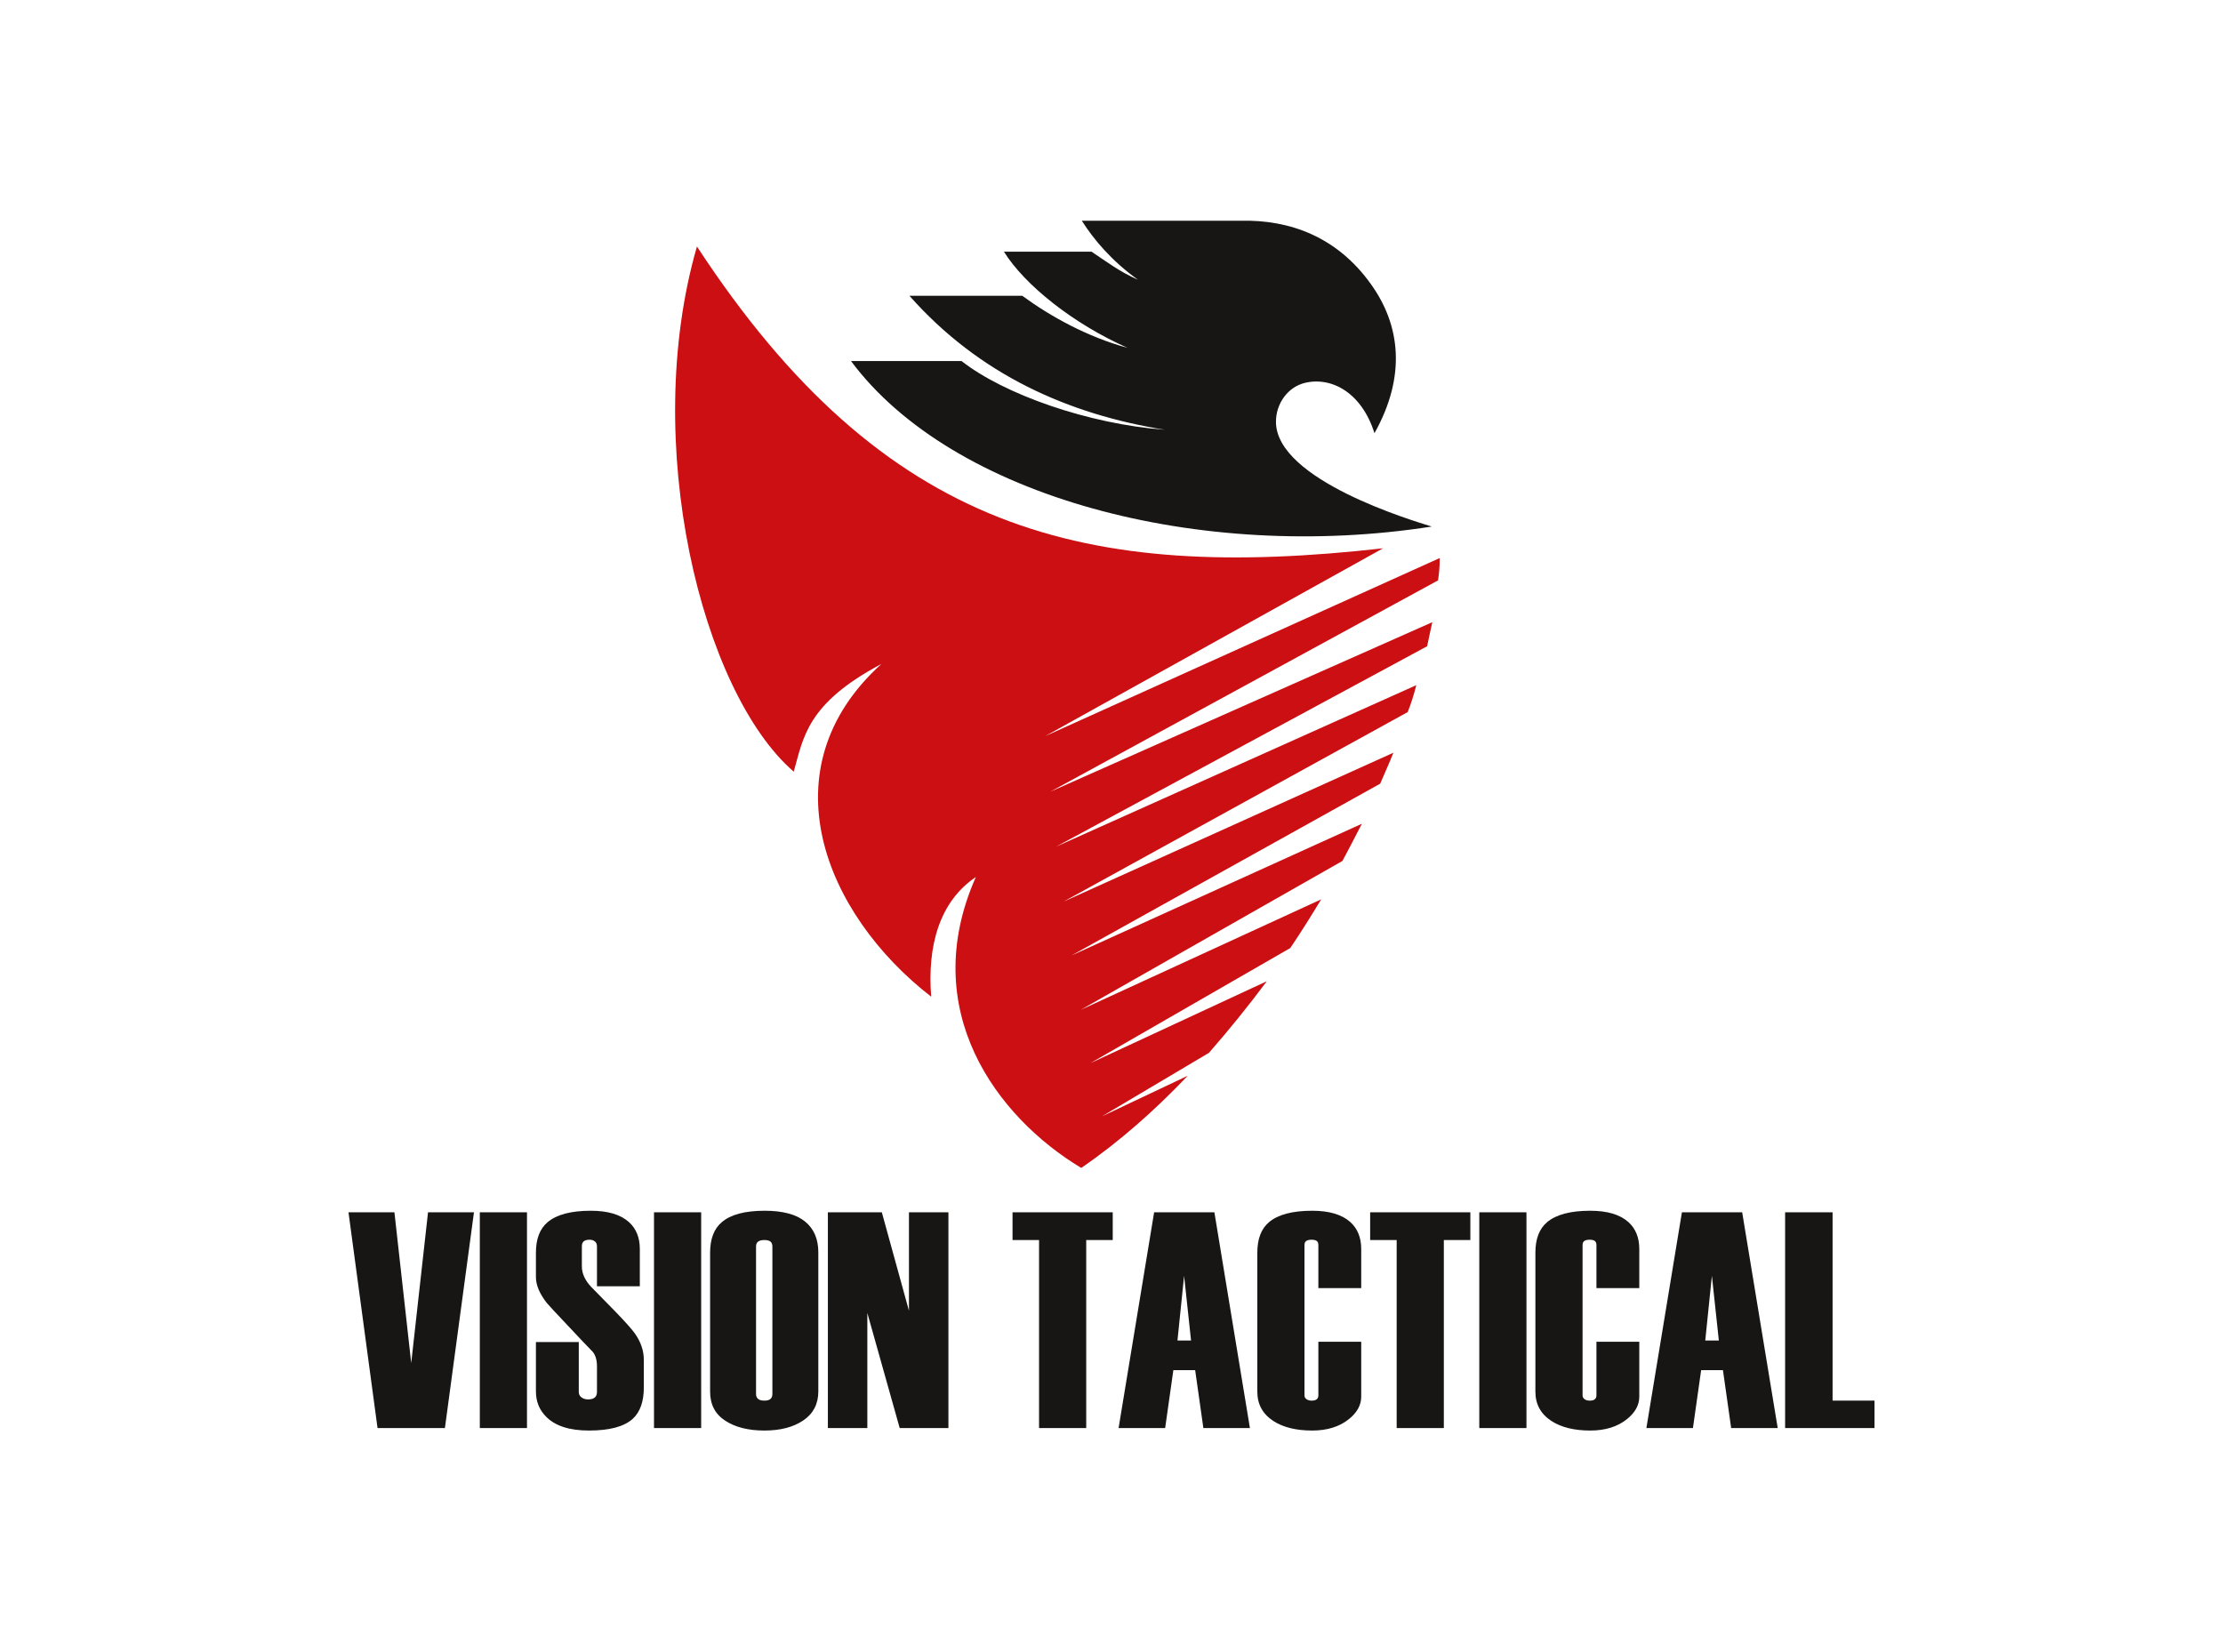
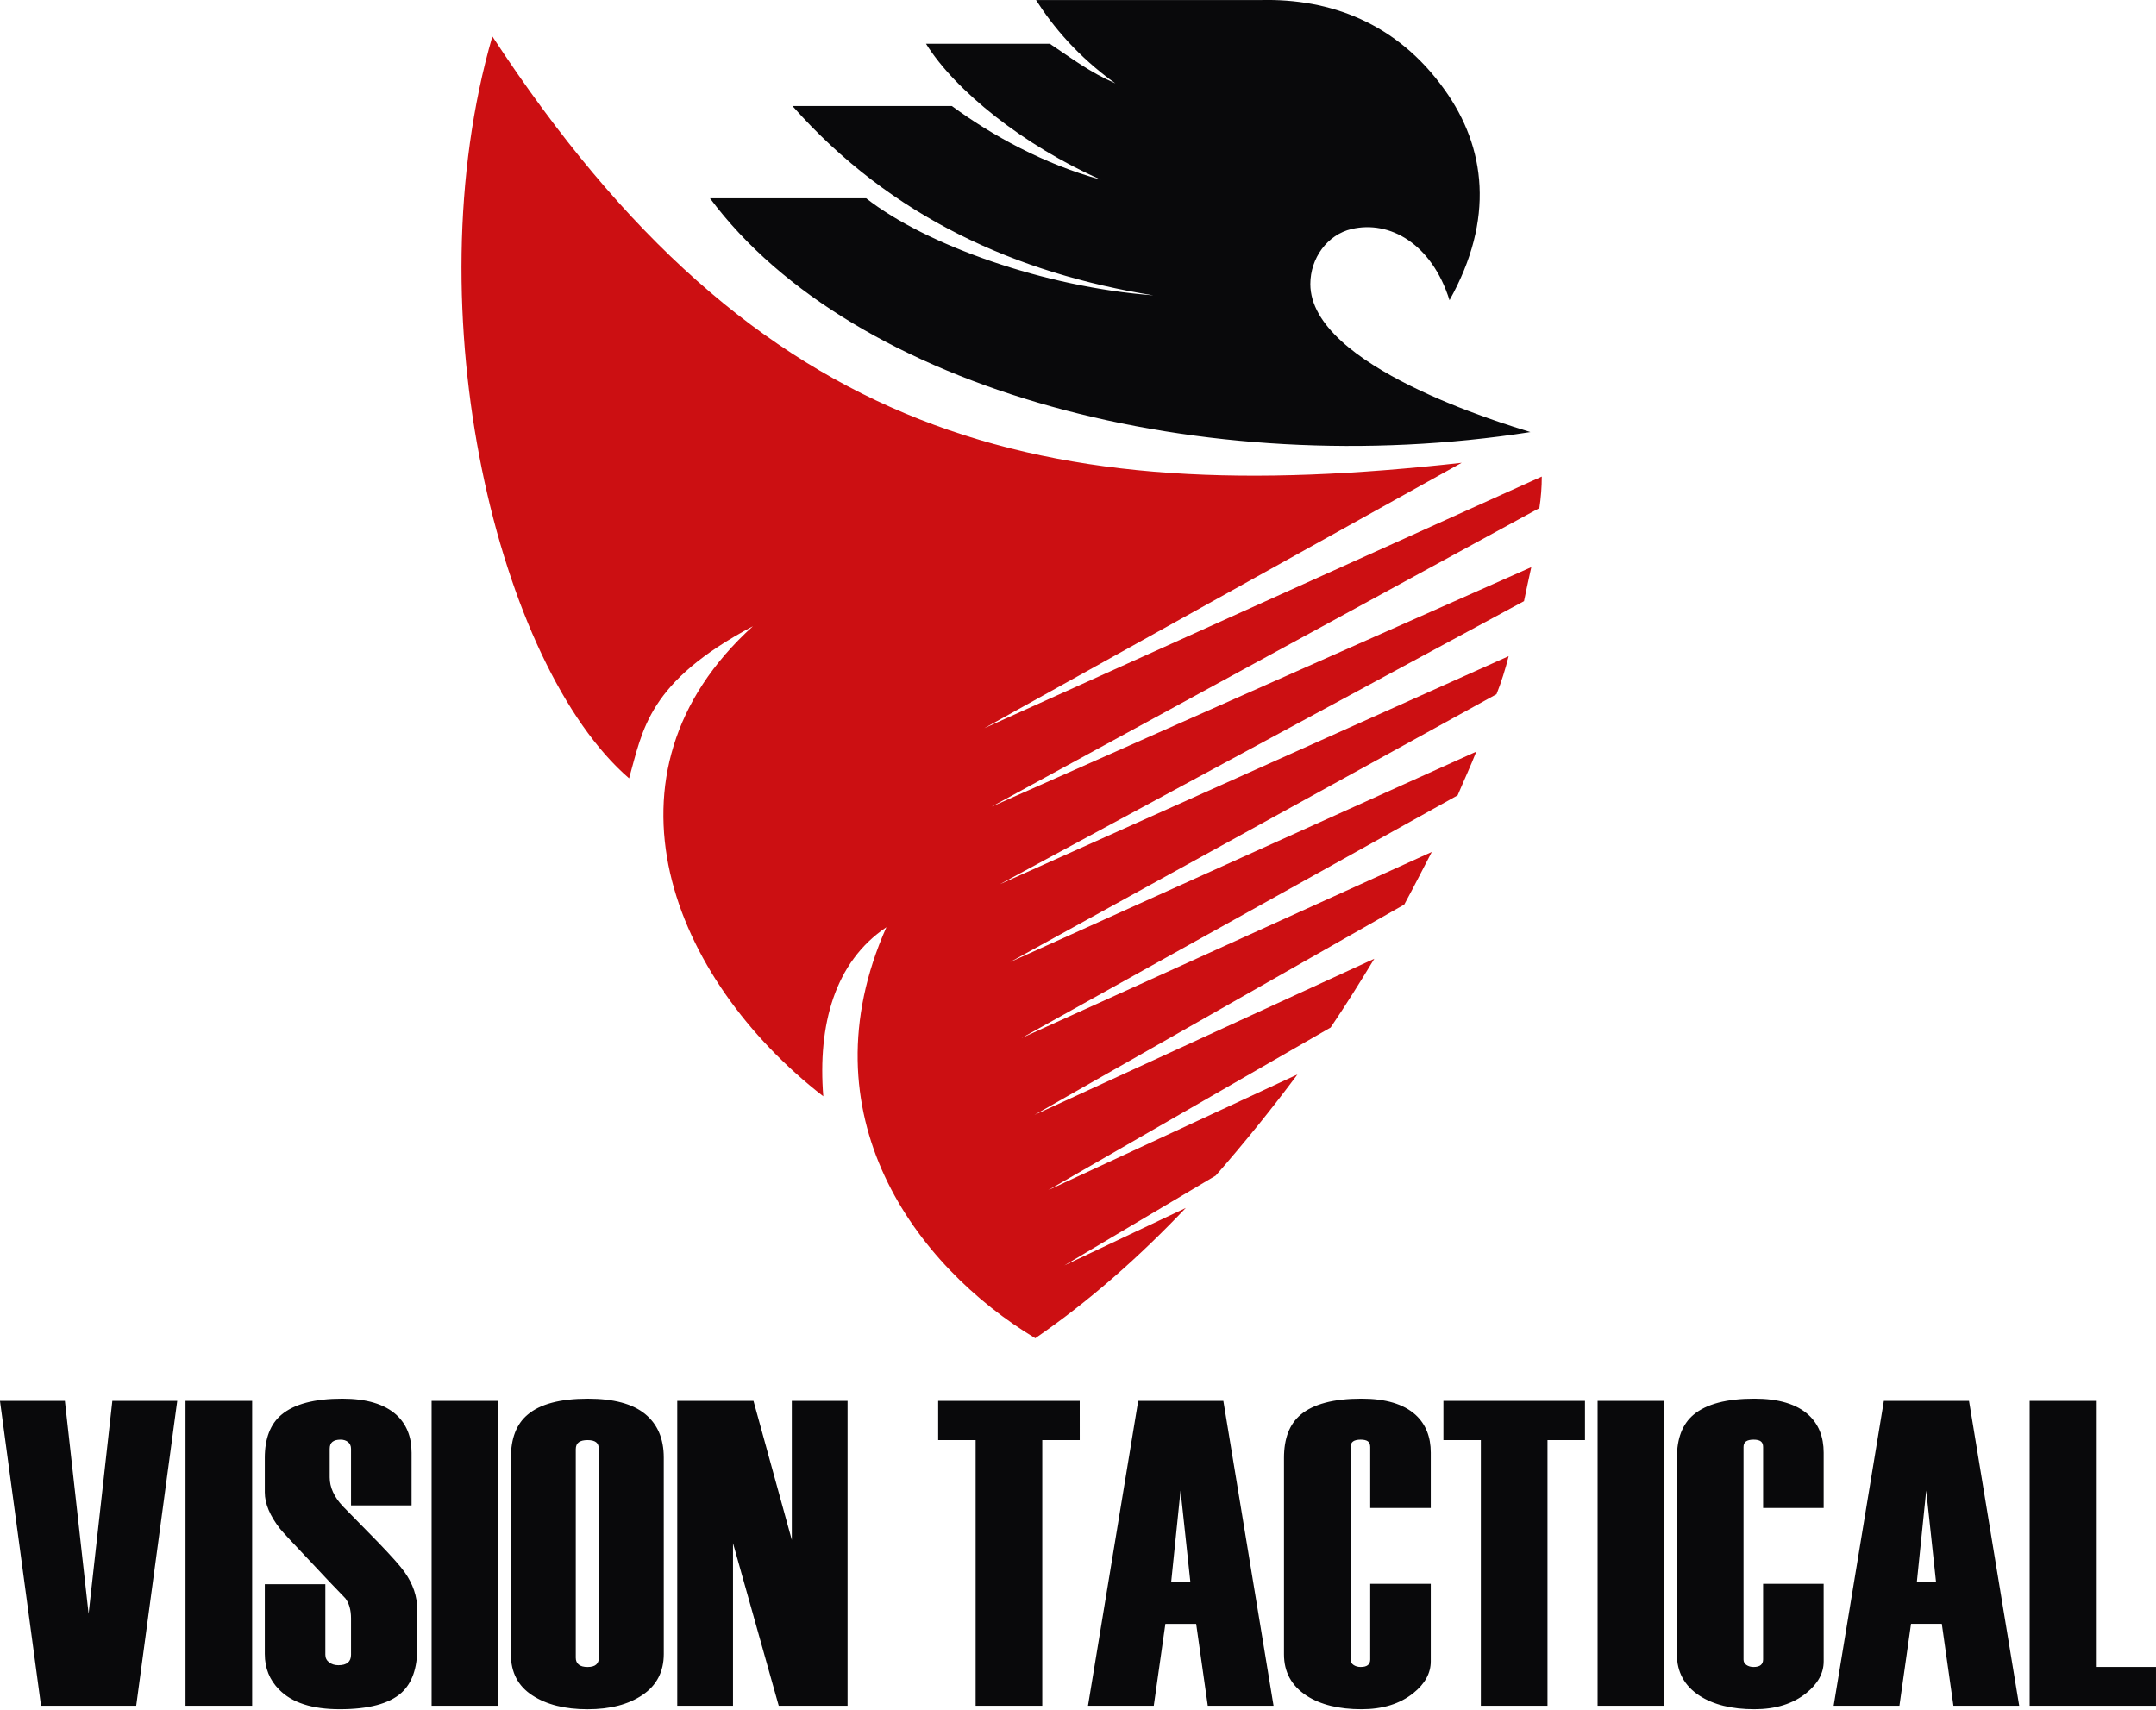
- <svg xmlns="http://www.w3.org/2000/svg" width="210mm" height="156mm" viewBox="0 0 210 156" version="1.1" id="svg1" xml:space="preserve">
-   <defs id="defs1" />
-   <g id="layer1" transform="translate(-40.52076,-103.8896)">
-     <g id="Background" transform="matrix(0.3527778,0,0,0.3527778,40.52076,-37.11042)">
-       <g id="g1" transform="translate(-7.72249,422.7881)">
-         <path transform="translate(101.04,301.137)" style="fill:#171615;fill-rule:nonzero;stroke:none" d="M 21.3,0.413 16.8,40.783 12.301,0.413 H 0 L 7.78,58.202 H 25.821 L 33.6,0.413 Z m 26.499,0 H 35.168 v 57.789 h 12.631 z m 31.288,39.544 c 0,-2.477 -0.802,-4.842 -2.405,-7.1 -0.776,-1.1 -2.49,-3.026 -5.145,-5.779 -2.047,-2.091 -4.232,-4.32 -6.554,-6.687 -1.66,-1.772 -2.489,-3.6 -2.489,-5.485 v -5.4 c 0,-0.609 0.171,-1.053 0.516,-1.33 0.344,-0.276 0.86,-0.416 1.549,-0.416 0.574,0 1.047,0.154 1.42,0.458 0.373,0.305 0.56,0.734 0.56,1.288 v 10.72 h 11.475 v -9.989 c 0,-3.026 -0.963,-5.42 -2.889,-7.182 C 72.867,1.019 69.455,0 64.888,0 59.604,0 55.751,1.019 53.33,3.055 51.238,4.817 50.193,7.541 50.193,11.228 v 6.522 c 0,2.146 0.967,4.458 2.903,6.934 0.443,0.551 2.49,2.753 6.141,6.605 2.212,2.377 4.286,4.561 6.223,6.55 0.719,0.939 1.079,2.211 1.079,3.813 v 6.882 c 0,0.664 -0.2,1.162 -0.599,1.493 -0.398,0.332 -0.997,0.497 -1.794,0.497 -0.684,0 -1.268,-0.179 -1.752,-0.539 -0.485,-0.359 -0.726,-0.844 -0.726,-1.453 V 35.169 H 50.193 v 13.209 c 0,2.697 0.908,4.953 2.724,6.769 2.421,2.477 6.246,3.715 11.475,3.715 5.503,0 9.412,-1.045 11.723,-3.137 1.982,-1.816 2.972,-4.623 2.972,-8.421 z M 94.442,0.413 H 81.811 v 57.789 h 12.631 z m 31.371,10.732 c 0,-3.577 -1.184,-6.328 -3.55,-8.256 C 119.896,0.964 116.29,0 111.448,0 106.164,0 102.339,1.019 99.973,3.055 97.881,4.817 96.836,7.541 96.836,11.228 V 48.46 c 0,3.413 1.348,6 4.045,7.76 2.696,1.762 6.192,2.642 10.485,2.642 4.292,0 7.773,-0.908 10.443,-2.724 2.669,-1.816 4.004,-4.403 4.004,-7.76 z m -12.816,39.254 c -0.343,0.304 -0.887,0.455 -1.63,0.455 -0.743,0 -1.302,-0.151 -1.673,-0.455 -0.372,-0.304 -0.558,-0.733 -0.558,-1.285 V 9.583 c 0,-0.608 0.186,-1.05 0.558,-1.326 0.371,-0.276 0.93,-0.414 1.673,-0.414 0.743,0 1.287,0.138 1.63,0.414 0.343,0.276 0.515,0.718 0.515,1.326 v 39.531 c 0,0.552 -0.172,0.981 -0.515,1.285 z M 160.65,0.413 H 150.083 V 26.779 L 142.818,0.413 h -14.447 v 57.789 h 10.567 V 27.378 l 8.668,30.824 h 13.044 z m 44.001,0 H 177.82 v 7.43 h 7.1 v 50.359 h 12.631 V 7.843 h 7.1 z m 27.221,0 h -16.137 l -9.516,57.789 h 12.466 l 2.2,-15.521 h 5.837 l 2.199,15.521 h 12.466 z m -9.888,34.343 1.778,-17.337 1.861,17.337 z m 49.205,0.33 h -11.475 v 14.357 c 0,0.444 -0.145,0.79 -0.432,1.039 -0.289,0.248 -0.75,0.372 -1.383,0.372 -0.519,0 -0.965,-0.124 -1.339,-0.372 -0.374,-0.248 -0.561,-0.594 -0.561,-1.036 V 9.169 c 0,-0.497 0.157,-0.855 0.474,-1.077 0.318,-0.221 0.792,-0.332 1.426,-0.332 0.633,0 1.094,0.111 1.383,0.333 0.287,0.222 0.432,0.582 0.432,1.08 v 11.548 h 11.475 V 10.237 c 0,-3.026 -0.964,-5.42 -2.89,-7.182 C 266.042,1.019 262.63,0 258.063,0 c -5.284,0 -9.137,1.019 -11.558,3.055 -2.092,1.762 -3.137,4.486 -3.137,8.173 V 48.46 c 0,3.358 1.43,5.973 4.293,7.843 2.641,1.707 6.109,2.559 10.402,2.559 4.016,0 7.292,-1.018 9.824,-3.054 2.2,-1.761 3.302,-3.77 3.302,-6.027 z M 300.413,0.413 h -26.83 v 7.43 h 7.099 v 50.359 h 12.631 V 7.843 h 7.1 z m 15.025,0 h -12.631 v 57.789 h 12.631 z m 30.214,34.673 h -11.475 v 14.357 c 0,0.444 -0.144,0.79 -0.432,1.039 -0.289,0.248 -0.75,0.372 -1.383,0.372 -0.519,0 -0.965,-0.124 -1.339,-0.372 -0.374,-0.248 -0.561,-0.594 -0.561,-1.036 V 9.169 c 0,-0.497 0.157,-0.855 0.475,-1.077 0.317,-0.221 0.792,-0.332 1.425,-0.332 0.633,0 1.094,0.111 1.383,0.333 0.288,0.222 0.432,0.582 0.432,1.08 v 11.548 h 11.475 V 10.237 c 0,-3.026 -0.963,-5.42 -2.889,-7.182 C 340.505,1.019 337.094,0 332.526,0 c -5.284,0 -9.137,1.019 -11.558,3.055 -2.092,1.762 -3.137,4.486 -3.137,8.173 V 48.46 c 0,3.358 1.43,5.973 4.293,7.843 2.642,1.707 6.109,2.559 10.402,2.559 4.017,0 7.292,-1.018 9.824,-3.054 2.201,-1.761 3.302,-3.77 3.302,-6.027 z M 373.203,0.413 h -16.137 l -9.515,57.789 h 12.465 l 2.201,-15.521 h 5.837 l 2.199,15.521 h 12.466 z m -9.887,34.343 1.778,-17.337 1.861,17.337 z m 45.325,16.098 H 397.413 V 0.413 H 384.7 v 57.789 h 23.941 z" id="path2" />
-         <path transform="translate(235.607,35.9998)" style="fill:#171615;fill-rule:nonzero;stroke:none" d="m 0,37.586 c 27.144,36.502 93.549,53.983 155.506,44.323 -4.907,-1.535 -41.714,-12.422 -41.714,-28.064 0,-4.91 3.22,-9.357 7.821,-10.43 7.21,-1.687 15.185,2.76 18.559,13.495 8.586,-15.336 6.899,-28.983 -0.922,-39.875 C 130.202,4.307 117.474,-0.292 104.436,0.014 H 61.803 C 65.023,5.075 69.778,10.749 76.833,15.81 71.924,13.661 68.551,11.055 64.411,8.295 H 40.948 C 46.468,17.189 59.502,27.619 74.071,34.059 63.338,31.147 53.37,25.626 45.853,20.104 H 15.642 c 18.71,21.165 42.633,31.746 68.399,35.887 -20.549,-1.535 -43.093,-9.51 -54.442,-18.405 H 0" id="path4" />
-         <path transform="translate(188.504,42.914)" style="fill:#cc0f12;fill-rule:nonzero;stroke:none" d="M 204.756,83.428 99.092,131.124 189.575,80.821 C 110.133,89.718 56.151,76.834 5.848,0 c -15.182,52.451 1.228,119.315 25.918,140.632 2.606,-9.2 3.528,-18.249 23.465,-28.832 -30.98,28.064 -15.338,66.866 13.342,89.102 -1.073,-13.495 2.147,-25.456 11.961,-32.052 -15.797,35.58 5.522,64.258 28.218,77.907 10.275,-7.053 19.786,-15.49 28.526,-24.692 l -23.004,10.891 28.679,-17.023 c 5.366,-6.136 10.581,-12.576 15.488,-19.17 l -47.235,21.928 53.525,-30.823 c 2.912,-4.295 5.674,-8.742 8.279,-13.037 l -64.41,29.599 70.084,-39.875 c 1.843,-3.374 3.528,-6.748 5.217,-9.968 l -77.756,35.274 82.661,-46.007 c 1.227,-2.916 2.454,-5.523 3.528,-8.283 l -88.335,39.875 92.17,-50.762 c 0.92,-2.301 1.685,-4.755 2.301,-7.21 l -96.466,43.249 99.378,-53.678 c 0.462,-2.147 0.919,-4.447 1.381,-6.44 L 100.473,146 204.296,89.41 c 0.306,-1.993 0.46,-3.988 0.46,-5.982" id="path5" />
-       </g>
-     </g>
+ <svg xmlns="http://www.w3.org/2000/svg" width="144.16mm" height="114.3mm" version="1.1" viewBox="0 0 144.16 114.3">
+   <g transform="translate(-94.118 -92.583)">
+     <path d="m101.63 186.26-1.587 14.241-1.587-14.241h-4.34l2.745 20.387h6.364l2.744-20.387zm9.348 0h-4.456v20.387h4.456zm11.038 13.95c0-0.874-0.283-1.708-0.848-2.505-0.274-0.388-0.878-1.068-1.815-2.039-0.722-0.738-1.493-1.524-2.312-2.359-0.586-0.625-0.878-1.27-0.878-1.935v-1.905c0-0.214 0.06-0.371 0.182-0.469 0.121-0.097 0.303-0.147 0.546-0.147 0.203 0 0.369 0.054 0.501 0.162 0.132 0.108 0.198 0.259 0.198 0.454v3.782h4.048v-3.524c0-1.067-0.34-1.912-1.019-2.534-0.797-0.718-2-1.078-3.611-1.078-1.864 0-3.223 0.359-4.077 1.078-0.738 0.622-1.107 1.583-1.107 2.883v2.3c0 0.757 0.341 1.573 1.024 2.446 0.156 0.194 0.878 0.971 2.166 2.33 0.78 0.839 1.512 1.609 2.195 2.311 0.254 0.331 0.381 0.78 0.381 1.345v2.428c0 0.234-0.07 0.41-0.211 0.527-0.14 0.117-0.352 0.175-0.633 0.175-0.241 0-0.447-0.063-0.618-0.19-0.171-0.127-0.256-0.298-0.256-0.512v-4.714h-4.048v4.66c0 0.952 0.32 1.747 0.961 2.388 0.854 0.874 2.203 1.31 4.048 1.31 1.941 0 3.32-0.369 4.136-1.107 0.699-0.641 1.048-1.631 1.048-2.971zm5.417-13.95h-4.456v20.387h4.456zm11.067 3.786c0-1.262-0.418-2.232-1.252-2.913-0.835-0.679-2.107-1.019-3.815-1.019-1.864 0-3.213 0.359-4.048 1.078-0.738 0.622-1.107 1.583-1.107 2.883v13.135c0 1.204 0.476 2.117 1.427 2.738 0.951 0.622 2.184 0.932 3.699 0.932 1.514 0 2.742-0.32 3.684-0.961 0.942-0.641 1.413-1.553 1.413-2.738zm-4.521 13.848c-0.121 0.107-0.313 0.161-0.575 0.161-0.262 0-0.459-0.053-0.59-0.161-0.131-0.108-0.197-0.259-0.197-0.453v-13.946c0-0.214 0.066-0.37 0.197-0.468 0.131-0.097 0.328-0.146 0.59-0.146 0.262 0 0.454 0.049 0.575 0.146 0.121 0.097 0.182 0.253 0.182 0.468v13.946c0 0.195-0.061 0.346-0.182 0.453zm16.811-17.634h-3.728v9.301l-2.563-9.301h-5.097v20.387h3.728v-10.874l3.058 10.874h4.602zm15.523 0h-9.465v2.621h2.505v17.766h4.456v-17.766h2.505zm9.603 0h-5.693l-3.357 20.387h4.398l0.776-5.476h2.059l0.776 5.476h4.398zm-3.488 12.115 0.627-6.116 0.657 6.116zm17.358 0.116h-4.048v5.065c0 0.157-0.051 0.278-0.152 0.366-0.102 0.088-0.265 0.132-0.488 0.132-0.183 0-0.34-0.044-0.472-0.132-0.132-0.087-0.198-0.209-0.198-0.365v-14.209c0-0.175 0.055-0.302 0.167-0.38 0.112-0.078 0.279-0.117 0.503-0.117 0.223 0 0.386 0.039 0.488 0.117 0.101 0.078 0.152 0.205 0.152 0.381v4.074h4.048v-3.699c0-1.067-0.34-1.912-1.02-2.534-0.796-0.718-2-1.078-3.611-1.078-1.864 0-3.223 0.359-4.077 1.078-0.738 0.622-1.107 1.583-1.107 2.883v13.135c0 1.185 0.504 2.107 1.514 2.767 0.932 0.602 2.155 0.903 3.67 0.903 1.417 0 2.572-0.359 3.466-1.077 0.776-0.621 1.165-1.33 1.165-2.126zm10.31-12.232h-9.465v2.621h2.504v17.766h4.456v-17.766h2.505zm5.301 0h-4.456v20.387h4.456zm10.659 12.232h-4.048v5.065c0 0.157-0.051 0.278-0.152 0.366-0.102 0.088-0.265 0.132-0.488 0.132-0.183 0-0.34-0.044-0.472-0.132-0.132-0.087-0.198-0.209-0.198-0.365v-14.209c0-0.175 0.055-0.302 0.168-0.38 0.112-0.078 0.279-0.117 0.503-0.117s0.386 0.039 0.488 0.117c0.102 0.078 0.152 0.205 0.152 0.381v4.074h4.048v-3.699c0-1.067-0.34-1.912-1.019-2.534-0.797-0.718-2-1.078-3.611-1.078-1.864 0-3.223 0.359-4.077 1.078-0.738 0.622-1.107 1.583-1.107 2.883v13.135c0 1.185 0.504 2.107 1.514 2.767 0.932 0.602 2.155 0.903 3.67 0.903 1.417 0 2.572-0.359 3.466-1.077 0.776-0.621 1.165-1.33 1.165-2.126zm9.719-12.232h-5.693l-3.357 20.387h4.397l0.776-5.476h2.059l0.776 5.476h4.398zm-3.488 12.115 0.627-6.116 0.657 6.116zm15.99 5.679h-3.961v-17.794h-4.485v20.387h8.446z" fill="#09090b" />
+     <path d="m141.59 105.84c9.576 12.877 33.002 19.044 54.859 15.636-1.731-0.542-14.716-4.382-14.716-9.9 0-1.732 1.136-3.301 2.759-3.679 2.543-0.595 5.357 0.974 6.547 4.761 3.029-5.41 2.434-10.225-0.325-14.067-3.192-4.49-7.682-6.113-12.282-6.005h-15.04c1.136 1.785 2.813 3.787 5.302 5.572-1.732-0.758-2.922-1.677-4.382-2.651h-8.277c1.947 3.138 6.545 6.817 11.685 9.089-3.786-1.027-7.303-2.975-9.955-4.923h-10.658c6.601 7.466 15.04 11.199 24.13 12.66-7.249-0.542-15.202-3.355-19.206-6.492h-10.442" fill="#09090b" />
+     <path d="m197.21 124.45-37.276 16.826 31.92-17.746c-28.025 3.139-47.069-1.407-64.815-28.512-5.356 18.504 0.433 42.092 9.143 49.612 0.919-3.246 1.245-6.438 8.278-10.171-10.929 9.9-5.411 23.589 4.707 31.433-0.379-4.761 0.757-8.98 4.22-11.307-5.573 12.552 1.948 22.669 9.955 27.484 3.625-2.488 6.98-5.465 10.063-8.711l-8.115 3.842 10.117-6.005c1.893-2.165 3.733-4.437 5.464-6.763l-16.663 7.736 18.882-10.874c1.027-1.515 2.002-3.084 2.921-4.599l-22.722 10.442 24.724-14.067c0.65-1.19 1.245-2.381 1.84-3.517l-27.431 12.444 29.161-16.23c0.433-1.029 0.866-1.948 1.245-2.922l-31.163 14.067 32.516-17.908c0.325-0.812 0.594-1.677 0.812-2.543l-34.031 15.257 35.058-18.936c0.163-0.757 0.324-1.569 0.487-2.272l-36.086 16.014 36.626-19.964c0.108-0.703 0.162-1.407 0.162-2.111" fill="#cc0f12" />
  </g>
</svg>
